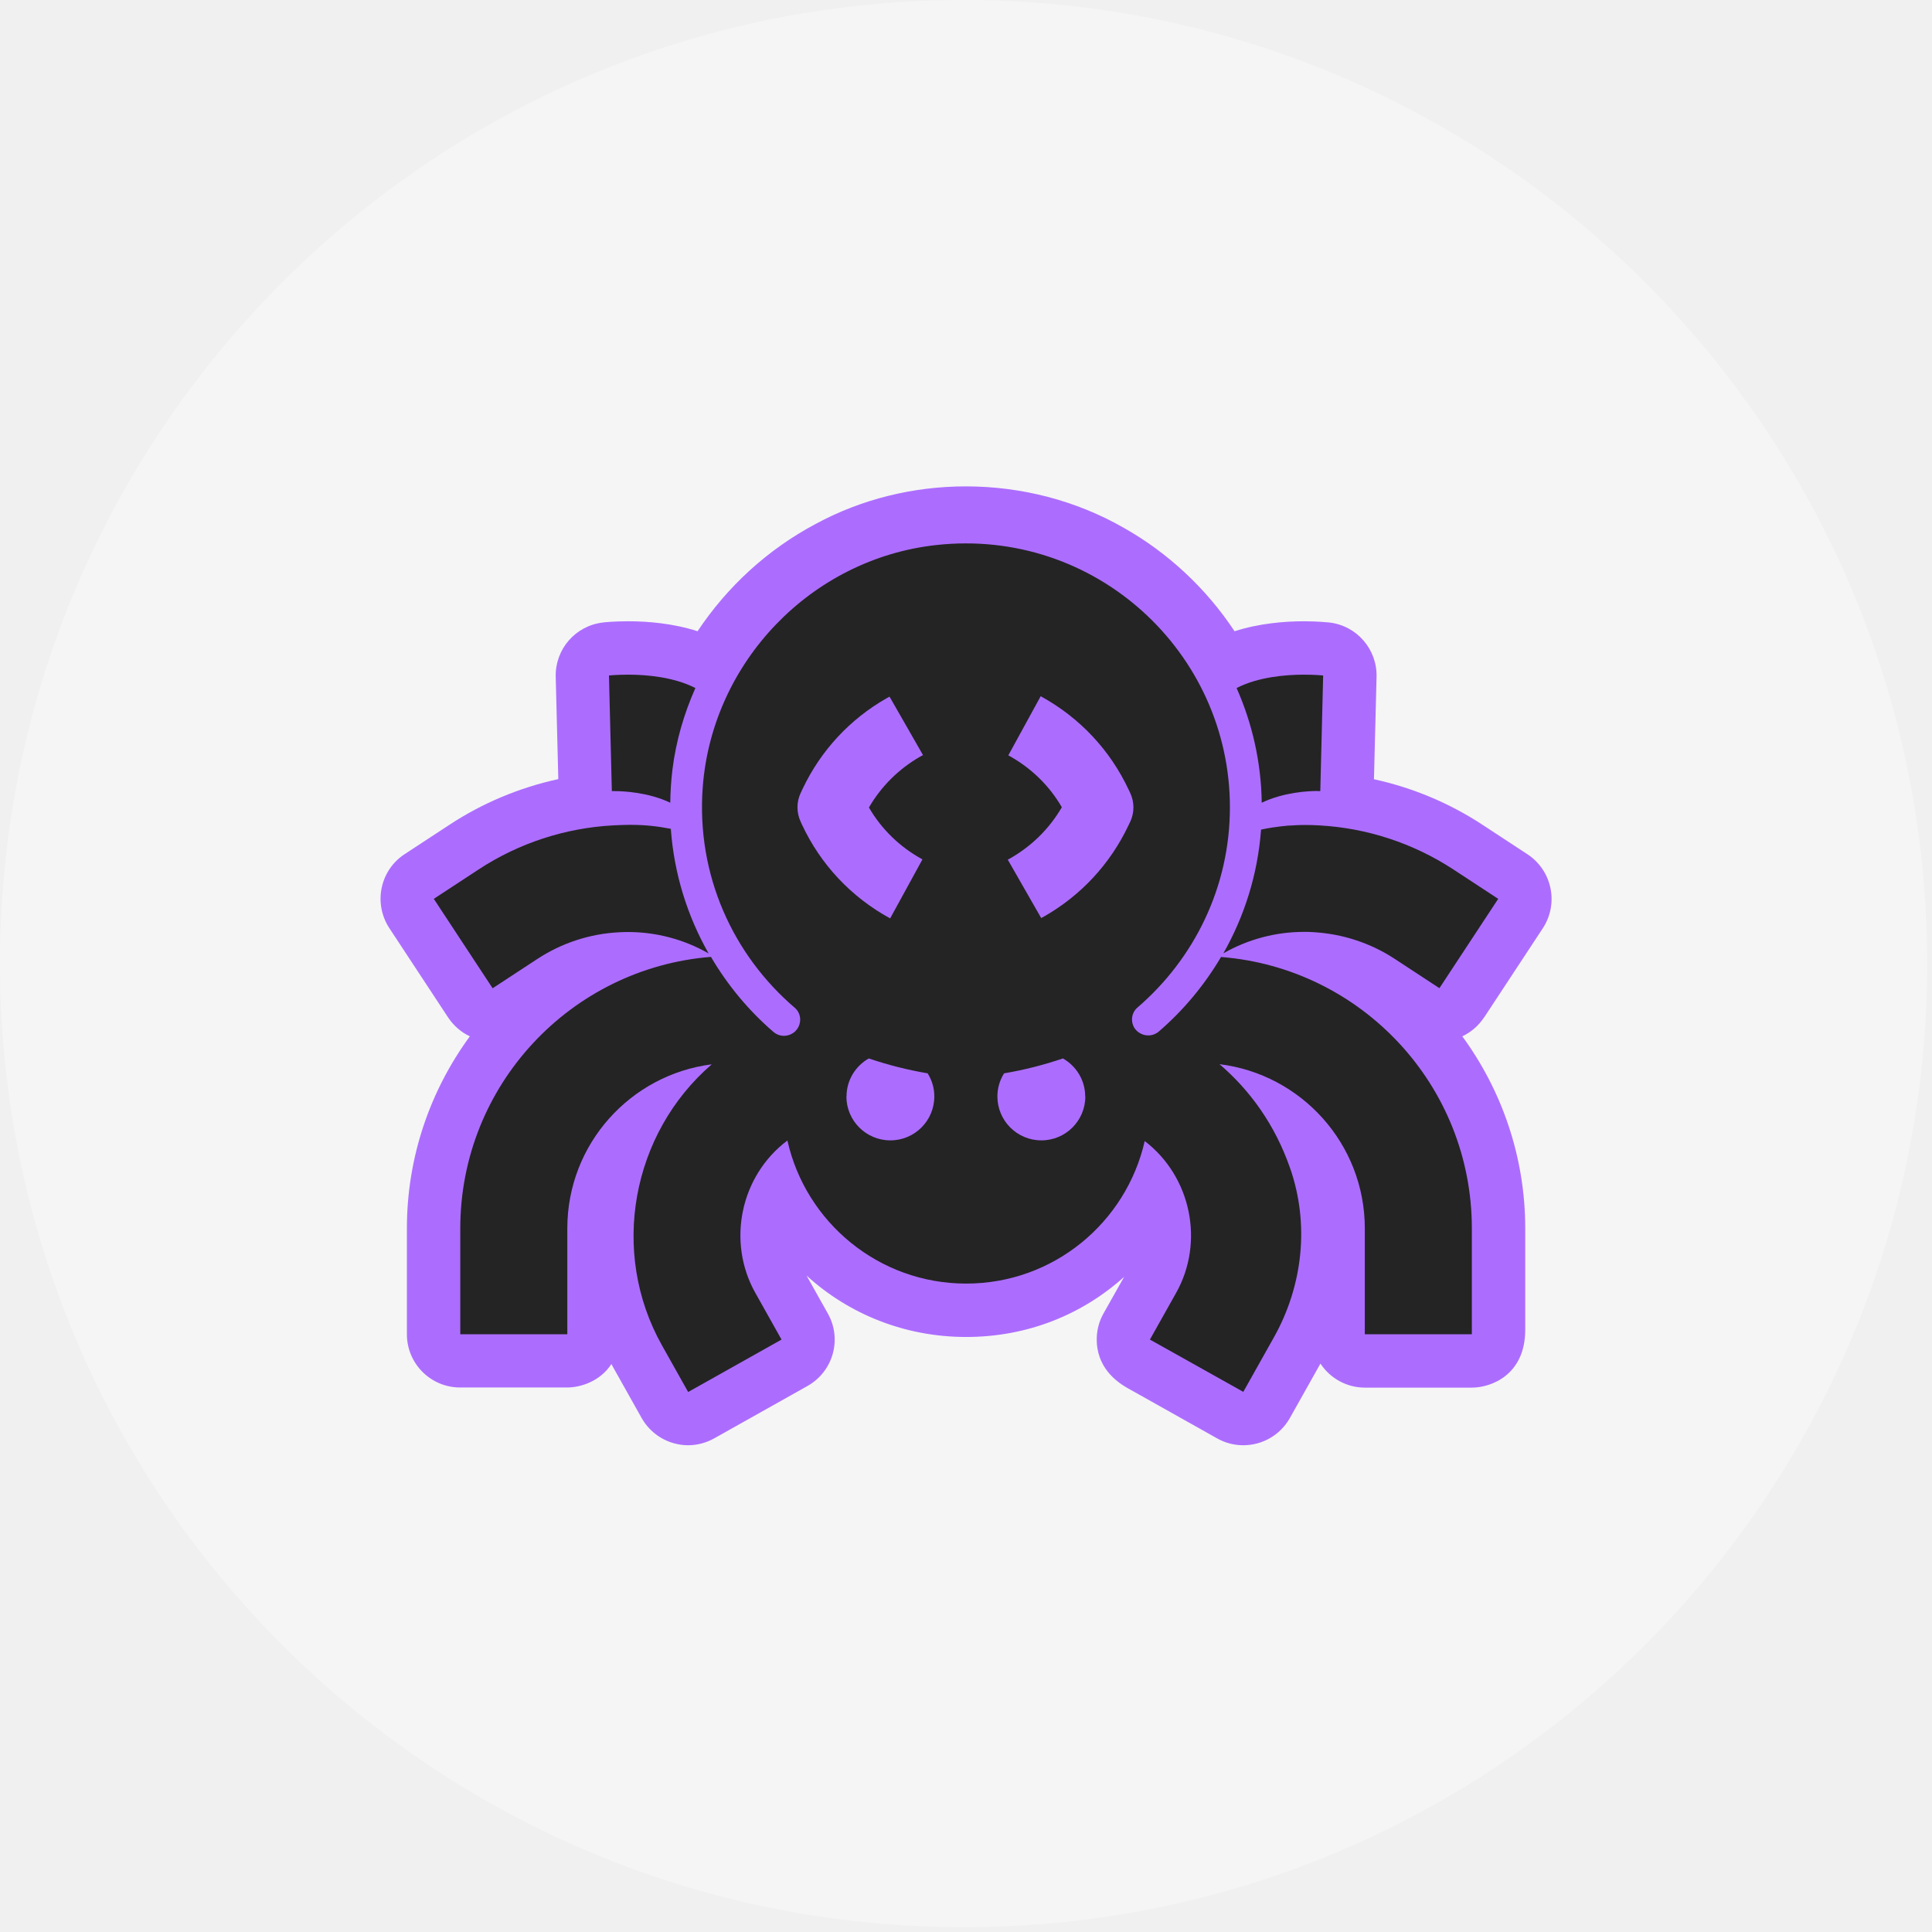
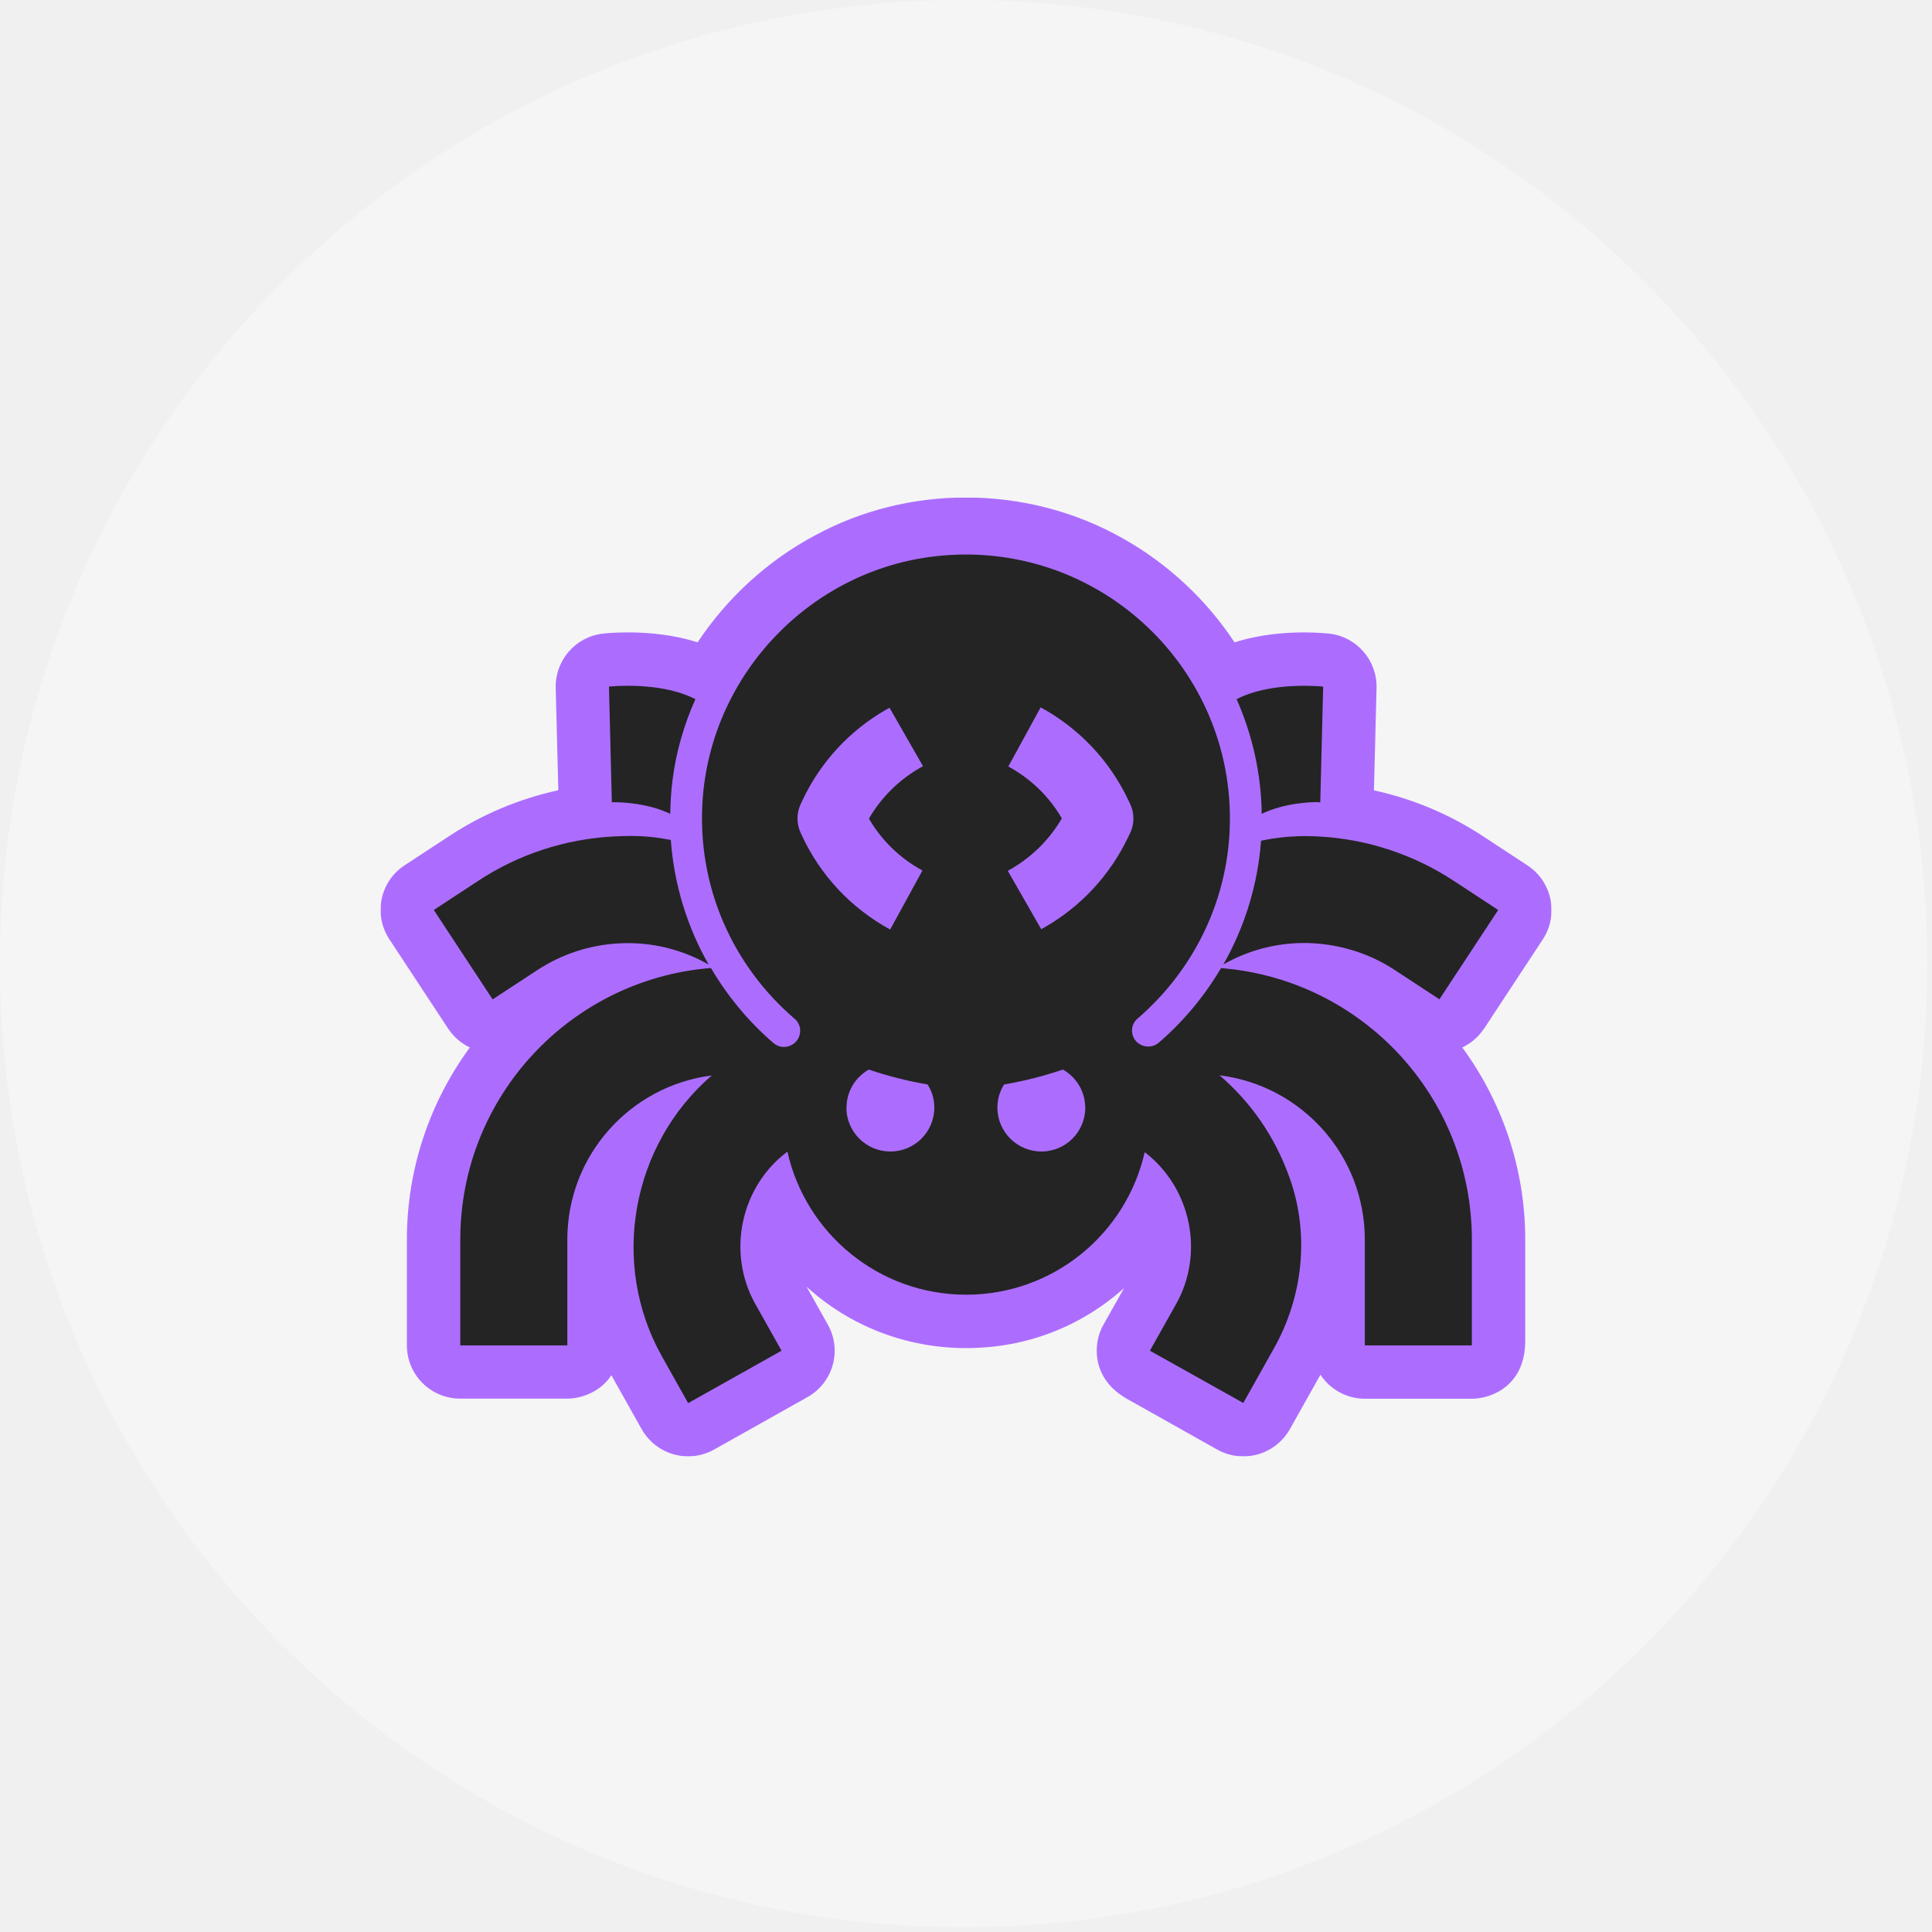
<svg xmlns="http://www.w3.org/2000/svg" width="66" height="66" viewBox="0 0 66 66" fill="none">
-   <circle cx="32.918" cy="32.918" r="32.918" fill="#F5F5F5" />
-   <g transform="translate(13 16.62) scale(0.27297)">
-     <g clip-path="url(#clip0_118_212)">
-       <path d="M138.095 66.467L145.459 55.276C147.475 52.2 146.621 48.065 143.545 46.032L137.941 42.358C133.789 39.624 129.176 37.693 124.323 36.634L124.648 23.819C124.733 20.367 122.17 17.411 118.736 17.018C118.513 17.001 117.3 16.865 115.557 16.865C113.148 16.865 109.97 17.121 106.877 18.112C103.358 12.781 98.539 8.27 92.935 5.126C87.057 1.777 80.239 -0.017 73.251 -0.017C66.621 -0.017 60.145 1.606 54.489 4.665C48.424 7.877 43.366 12.559 39.675 18.112C36.6 17.121 33.422 16.865 31.012 16.865C29.27 16.865 28.056 16.984 27.834 17.018C24.4 17.411 21.837 20.35 21.922 23.819L22.247 36.617C17.394 37.676 12.764 39.607 8.612 42.341L3.007 46.014C-0.068 48.031 -0.923 52.166 1.094 55.258L8.458 66.45C9.141 67.475 10.081 68.296 11.175 68.808C6.22 75.575 3.298 83.896 3.298 92.849V106.091C3.298 109.782 6.288 112.755 9.962 112.755H23.358C24.93 112.755 27.441 112.055 28.894 109.816C29.047 110.124 29.218 110.414 29.389 110.722L32.67 116.566C33.541 118.103 34.977 119.248 36.685 119.727C37.283 119.897 37.881 119.983 38.479 119.983C39.607 119.983 40.735 119.692 41.743 119.129L53.43 112.567C56.642 110.756 57.787 106.707 55.976 103.494L53.31 98.744C58.607 103.58 65.63 106.433 73.285 106.433C80.94 106.433 87.791 103.648 93.054 98.915L90.474 103.494C90.201 103.99 89.979 104.519 89.842 105.066C89.534 106.228 88.902 110.261 93.533 112.858L94.848 113.592L98.864 115.848L104.707 119.129C105.733 119.71 106.86 119.983 107.971 119.983C110.312 119.983 112.567 118.753 113.797 116.583L117.625 109.765C118.821 111.576 120.871 112.772 123.195 112.772H136.591C138.898 112.772 143.255 111.252 143.255 105.528V99.479V92.849C143.255 83.913 140.333 75.575 135.378 68.808C136.454 68.296 137.394 67.51 138.095 66.45V66.467Z" fill="#AC6DFF" />
-       <path d="M105.22 58.881C122.768 60.282 136.574 74.942 136.574 92.849V106.091H123.178V92.849C123.178 82.273 115.233 73.558 104.998 72.294C108.825 75.575 111.935 79.88 113.814 85.263C116.275 92.268 115.438 100.009 111.798 106.484L107.971 113.302L96.283 106.758L99.564 100.914C103.135 94.558 101.444 86.356 95.634 81.914C93.31 92.132 84.203 99.752 73.285 99.752C62.366 99.752 53.208 92.097 50.918 81.845C45.023 86.271 43.315 94.524 46.903 100.914L50.183 106.758L38.496 113.319L35.215 107.475C28.671 95.822 31.405 80.974 41.452 72.311C31.268 73.61 23.374 82.29 23.374 92.849V106.091H9.978V92.849C9.978 74.942 23.802 60.265 41.35 58.864C43.434 62.418 46.083 65.596 49.175 68.261C49.876 68.859 50.833 68.894 51.568 68.432C51.738 68.33 51.909 68.193 52.029 68.022C52.046 67.988 52.08 67.988 52.097 67.954C52.729 67.117 52.644 65.921 51.841 65.237C44.152 58.659 39.487 48.663 40.324 37.591C41.52 21.939 53.891 9.073 69.491 7.33C89.38 5.109 106.296 20.692 106.296 40.154C106.296 50.167 101.785 59.137 94.728 65.203C93.925 65.886 93.823 67.082 94.455 67.92C94.489 67.954 94.541 67.971 94.558 68.022C94.66 68.159 94.797 68.261 94.933 68.347C95.668 68.842 96.676 68.825 97.394 68.21C100.487 65.545 103.118 62.384 105.203 58.847L105.22 58.881ZM29.321 38.12C30.363 38.12 33.49 38.257 36.258 39.573C36.275 38.206 36.36 36.822 36.531 35.421C36.975 31.833 37.983 28.415 39.402 25.22C36.702 23.836 33.285 23.546 31.012 23.546C29.56 23.546 28.586 23.648 28.586 23.648L28.945 38.12C28.945 38.12 29.081 38.12 29.303 38.12H29.321ZM30.961 55.754C34.515 55.754 37.983 56.677 41.059 58.437C38.411 53.772 36.736 48.492 36.326 42.836C34.532 42.495 33.011 42.341 31.303 42.341C31.251 42.341 31.183 42.341 31.115 42.341C30.483 42.341 29.799 42.375 29.081 42.409C23.084 42.734 17.257 44.648 12.268 47.928L6.664 51.602L14.028 62.794L19.632 59.12C22.657 57.138 26.177 55.976 29.816 55.788C30.192 55.771 30.585 55.754 30.961 55.754ZM117.249 38.12C117.488 38.12 117.608 38.12 117.608 38.12L117.966 23.648C117.966 23.648 116.993 23.546 115.54 23.546C113.268 23.546 109.816 23.836 107.133 25.22C109.081 29.628 110.209 34.481 110.277 39.573C113.063 38.24 116.189 38.103 117.249 38.103V38.12ZM132.507 62.794L139.872 51.602L134.267 47.928C129.261 44.648 123.451 42.734 117.454 42.409C116.873 42.375 116.326 42.358 115.779 42.358C115.643 42.358 115.523 42.358 115.403 42.358C114.908 42.358 114.429 42.392 113.951 42.426C113.814 42.426 113.661 42.426 113.507 42.444C112.943 42.495 112.379 42.563 111.815 42.648C111.764 42.648 111.713 42.648 111.661 42.666C111.183 42.734 110.687 42.836 110.192 42.939C109.782 48.526 108.107 53.789 105.476 58.419C108.569 56.66 112.02 55.737 115.574 55.737C115.95 55.737 116.343 55.737 116.719 55.771C120.359 55.976 123.878 57.121 126.903 59.103L132.507 62.777V62.794Z" fill="#242424" />
-       <path d="M88.202 76.326C88.202 79.368 85.741 81.828 82.7 81.828C79.658 81.828 77.198 79.368 77.198 76.326C77.198 75.267 77.505 74.276 78.035 73.439C80.564 73.012 83.024 72.379 85.399 71.576C87.057 72.516 88.184 74.293 88.184 76.326H88.202Z" fill="#AC6DFF" />
-       <path d="M58.3 76.326C58.3 79.368 60.76 81.828 63.802 81.828C66.843 81.828 69.304 79.368 69.304 76.326C69.304 75.267 68.996 74.276 68.466 73.439C65.938 73.012 63.477 72.379 61.102 71.576C59.445 72.516 58.317 74.293 58.317 76.326H58.3Z" fill="#AC6DFF" />
-       <path d="M63.768 54.045C58.898 51.38 55.071 47.313 52.73 42.29L52.576 41.948C52.046 40.803 52.046 39.487 52.576 38.36L52.832 37.813C55.105 33.029 58.744 29.116 63.324 26.502L63.699 26.297L67.886 33.61L67.51 33.815C64.844 35.352 62.657 37.523 61.119 40.171C62.708 42.905 64.998 45.126 67.817 46.664L63.768 54.062V54.045Z" fill="#AC6DFF" />
-       <path d="M82.682 54.011L78.496 46.698L78.872 46.493C81.537 44.955 83.725 42.785 85.262 40.137C83.673 37.403 81.384 35.182 78.564 33.644L82.614 26.245C87.484 28.911 91.311 32.977 93.652 38.001L93.823 38.36C94.353 39.505 94.353 40.82 93.823 41.948L93.567 42.478C91.294 47.245 87.672 51.158 83.075 53.789L82.699 53.994L82.682 54.011Z" fill="#AC6DFF" />
-     </g>
+   <path d="M32.918 65.837C51.099 65.837 65.837 51.099 65.837 32.918C65.837 14.738 51.099 0 32.918 0C14.738 0 0 14.738 0 32.918C0 51.099 14.738 65.837 32.918 65.837Z" fill="#F5F5F5" />
+   <mask id="mask0_282_16" style="mask-type:luminance" maskUnits="userSpaceOnUse" x="13" y="17" width="40" height="33">
+     <path d="M53 17H13V49.756H53V17Z" fill="white" />
+   </mask>
+   <g mask="url(#mask0_282_16)">
+     <path d="M50.696 35.144L52.706 32.089C53.256 31.249 53.023 30.12 52.183 29.565L50.654 28.562C49.52 27.816 48.261 27.289 46.936 27L47.025 23.502C47.048 22.56 46.349 21.753 45.411 21.645C45.35 21.641 45.019 21.604 44.544 21.604C43.886 21.604 43.019 21.674 42.174 21.944C41.214 20.489 39.898 19.258 38.368 18.399C36.764 17.485 34.903 16.995 32.995 16.995C31.186 16.995 29.418 17.439 27.874 18.273C26.218 19.15 24.838 20.428 23.83 21.944C22.991 21.674 22.123 21.604 21.465 21.604C20.99 21.604 20.659 21.636 20.598 21.645C19.66 21.753 18.961 22.555 18.984 23.502L19.073 26.995C17.748 27.285 16.484 27.811 15.351 28.558L13.821 29.561C12.981 30.111 12.748 31.24 13.299 32.084L15.309 35.139C15.495 35.419 15.752 35.643 16.05 35.783C14.698 37.63 13.9 39.901 13.9 42.345V45.96C13.9 46.967 14.716 47.779 15.719 47.779H19.376C19.805 47.779 20.491 47.588 20.887 46.977C20.929 47.061 20.976 47.14 21.022 47.224L21.918 48.819C22.156 49.239 22.547 49.551 23.014 49.682C23.177 49.728 23.34 49.752 23.504 49.752C23.811 49.752 24.119 49.672 24.395 49.519L27.585 47.727C28.462 47.233 28.774 46.128 28.28 45.251L27.552 43.954C28.998 45.274 30.915 46.053 33.005 46.053C35.094 46.053 36.964 45.293 38.401 44.001L37.697 45.251C37.622 45.386 37.561 45.531 37.524 45.68C37.44 45.997 37.268 47.098 38.532 47.807L38.891 48.007L39.987 48.623L41.582 49.519C41.862 49.677 42.169 49.752 42.473 49.752C43.112 49.752 43.727 49.416 44.063 48.824L45.108 46.963C45.434 47.457 45.994 47.783 46.629 47.783H50.285C50.915 47.783 52.104 47.368 52.104 45.806V44.155V42.345C52.104 39.906 51.307 37.63 49.954 35.783C50.248 35.643 50.504 35.428 50.696 35.139V35.144Z" fill="#AC6DFF" />
+     <path d="M41.722 33.073C46.512 33.455 50.281 37.457 50.281 42.345V45.96H46.624V42.345C46.624 39.458 44.455 37.079 41.661 36.734C42.706 37.63 43.555 38.805 44.068 40.274C44.74 42.187 44.511 44.299 43.517 46.067L42.473 47.928L39.282 46.142L40.178 44.547C41.153 42.812 40.691 40.573 39.105 39.36C38.471 42.149 35.985 44.229 33.005 44.229C30.024 44.229 27.524 42.14 26.899 39.341C25.29 40.549 24.824 42.802 25.803 44.547L26.699 46.142L23.508 47.933L22.613 46.337C20.826 43.157 21.573 39.103 24.315 36.739C21.535 37.093 19.381 39.463 19.381 42.345V45.96H15.724V42.345C15.724 37.457 19.497 33.45 24.287 33.068C24.856 34.038 25.579 34.906 26.423 35.633C26.615 35.797 26.876 35.806 27.076 35.68C27.123 35.652 27.17 35.615 27.202 35.568C27.207 35.559 27.216 35.559 27.221 35.549C27.394 35.321 27.37 34.994 27.151 34.808C25.052 33.012 23.779 30.284 24.007 27.261C24.334 22.989 27.711 19.477 31.969 19.001C37.398 18.395 42.016 22.648 42.016 27.961C42.016 30.694 40.784 33.143 38.858 34.798C38.639 34.985 38.611 35.312 38.783 35.54C38.793 35.549 38.807 35.554 38.811 35.568C38.839 35.605 38.877 35.633 38.914 35.657C39.115 35.792 39.39 35.787 39.586 35.619C40.43 34.892 41.148 34.029 41.717 33.063L41.722 33.073ZM21.004 27.406C21.288 27.406 22.142 27.443 22.897 27.802C22.902 27.429 22.925 27.051 22.972 26.669C23.093 25.689 23.368 24.756 23.756 23.884C23.019 23.506 22.086 23.427 21.465 23.427C21.069 23.427 20.803 23.455 20.803 23.455L20.901 27.406C20.901 27.406 20.938 27.406 20.999 27.406H21.004ZM21.451 32.219C22.422 32.219 23.368 32.471 24.208 32.951C23.485 31.678 23.028 30.237 22.916 28.693C22.426 28.6 22.011 28.558 21.545 28.558C21.531 28.558 21.512 28.558 21.493 28.558C21.321 28.558 21.134 28.567 20.938 28.576C19.301 28.665 17.711 29.187 16.349 30.083L14.819 31.086L16.829 34.141L18.359 33.138C19.185 32.597 20.145 32.28 21.139 32.228C21.241 32.224 21.349 32.219 21.451 32.219ZM45.005 27.406C45.071 27.406 45.103 27.406 45.103 27.406L45.201 23.455C45.201 23.455 44.936 23.427 44.539 23.427C43.919 23.427 42.977 23.506 42.244 23.884C42.776 25.088 43.084 26.412 43.102 27.802C43.863 27.438 44.716 27.401 45.005 27.401V27.406ZM49.17 34.141L51.181 31.086L49.651 30.083C48.284 29.187 46.698 28.665 45.061 28.576C44.903 28.567 44.754 28.562 44.604 28.562C44.567 28.562 44.534 28.562 44.502 28.562C44.367 28.562 44.236 28.572 44.105 28.581C44.068 28.581 44.026 28.581 43.984 28.586C43.83 28.6 43.676 28.618 43.522 28.642C43.508 28.642 43.494 28.642 43.48 28.646C43.35 28.665 43.214 28.693 43.079 28.721C42.967 30.246 42.51 31.683 41.792 32.947C42.636 32.466 43.578 32.215 44.548 32.215C44.651 32.215 44.758 32.215 44.861 32.224C45.854 32.28 46.815 32.592 47.641 33.133L49.17 34.136V34.141Z" fill="#242424" />
+     <path d="M37.076 37.835C37.076 38.665 36.405 39.337 35.575 39.337C34.744 39.337 34.073 38.665 34.073 37.835C34.073 37.546 34.157 37.275 34.301 37.047C34.991 36.93 35.663 36.757 36.311 36.538C36.764 36.795 37.072 37.28 37.072 37.835H37.076Z" fill="#AC6DFF" />
+     <path d="M28.914 37.835C28.914 38.665 29.586 39.337 30.416 39.337C31.246 39.337 31.918 38.665 31.918 37.835C31.918 37.546 31.834 37.275 31.689 37.047C30.999 36.93 30.327 36.757 29.679 36.538C29.227 36.795 28.919 37.28 28.919 37.835H28.914Z" fill="#AC6DFF" />
+     <path d="M30.407 31.753C29.077 31.025 28.033 29.915 27.394 28.544L27.352 28.451C27.207 28.138 27.207 27.779 27.352 27.471L27.422 27.322C28.042 26.016 29.035 24.948 30.285 24.234L30.388 24.178L31.531 26.174L31.428 26.23C30.701 26.65 30.103 27.243 29.684 27.965C30.117 28.712 30.742 29.318 31.512 29.738L30.407 31.758V31.753Z" fill="#AC6DFF" />
+     <path d="M35.57 31.744L34.427 29.747L34.53 29.691C35.257 29.271 35.854 28.679 36.274 27.956C35.84 27.21 35.215 26.604 34.446 26.184L35.551 24.164C36.88 24.892 37.925 26.002 38.564 27.373L38.611 27.471C38.755 27.784 38.755 28.143 38.611 28.451L38.541 28.595C37.92 29.896 36.932 30.965 35.677 31.683L35.574 31.739L35.57 31.744Z" fill="#AC6DFF" />
  </g>
-   <defs>
-     <clipPath id="clip0_118_212">
-       <rect width="146.536" height="120" fill="white" />
-     </clipPath>
-   </defs>
</svg>
